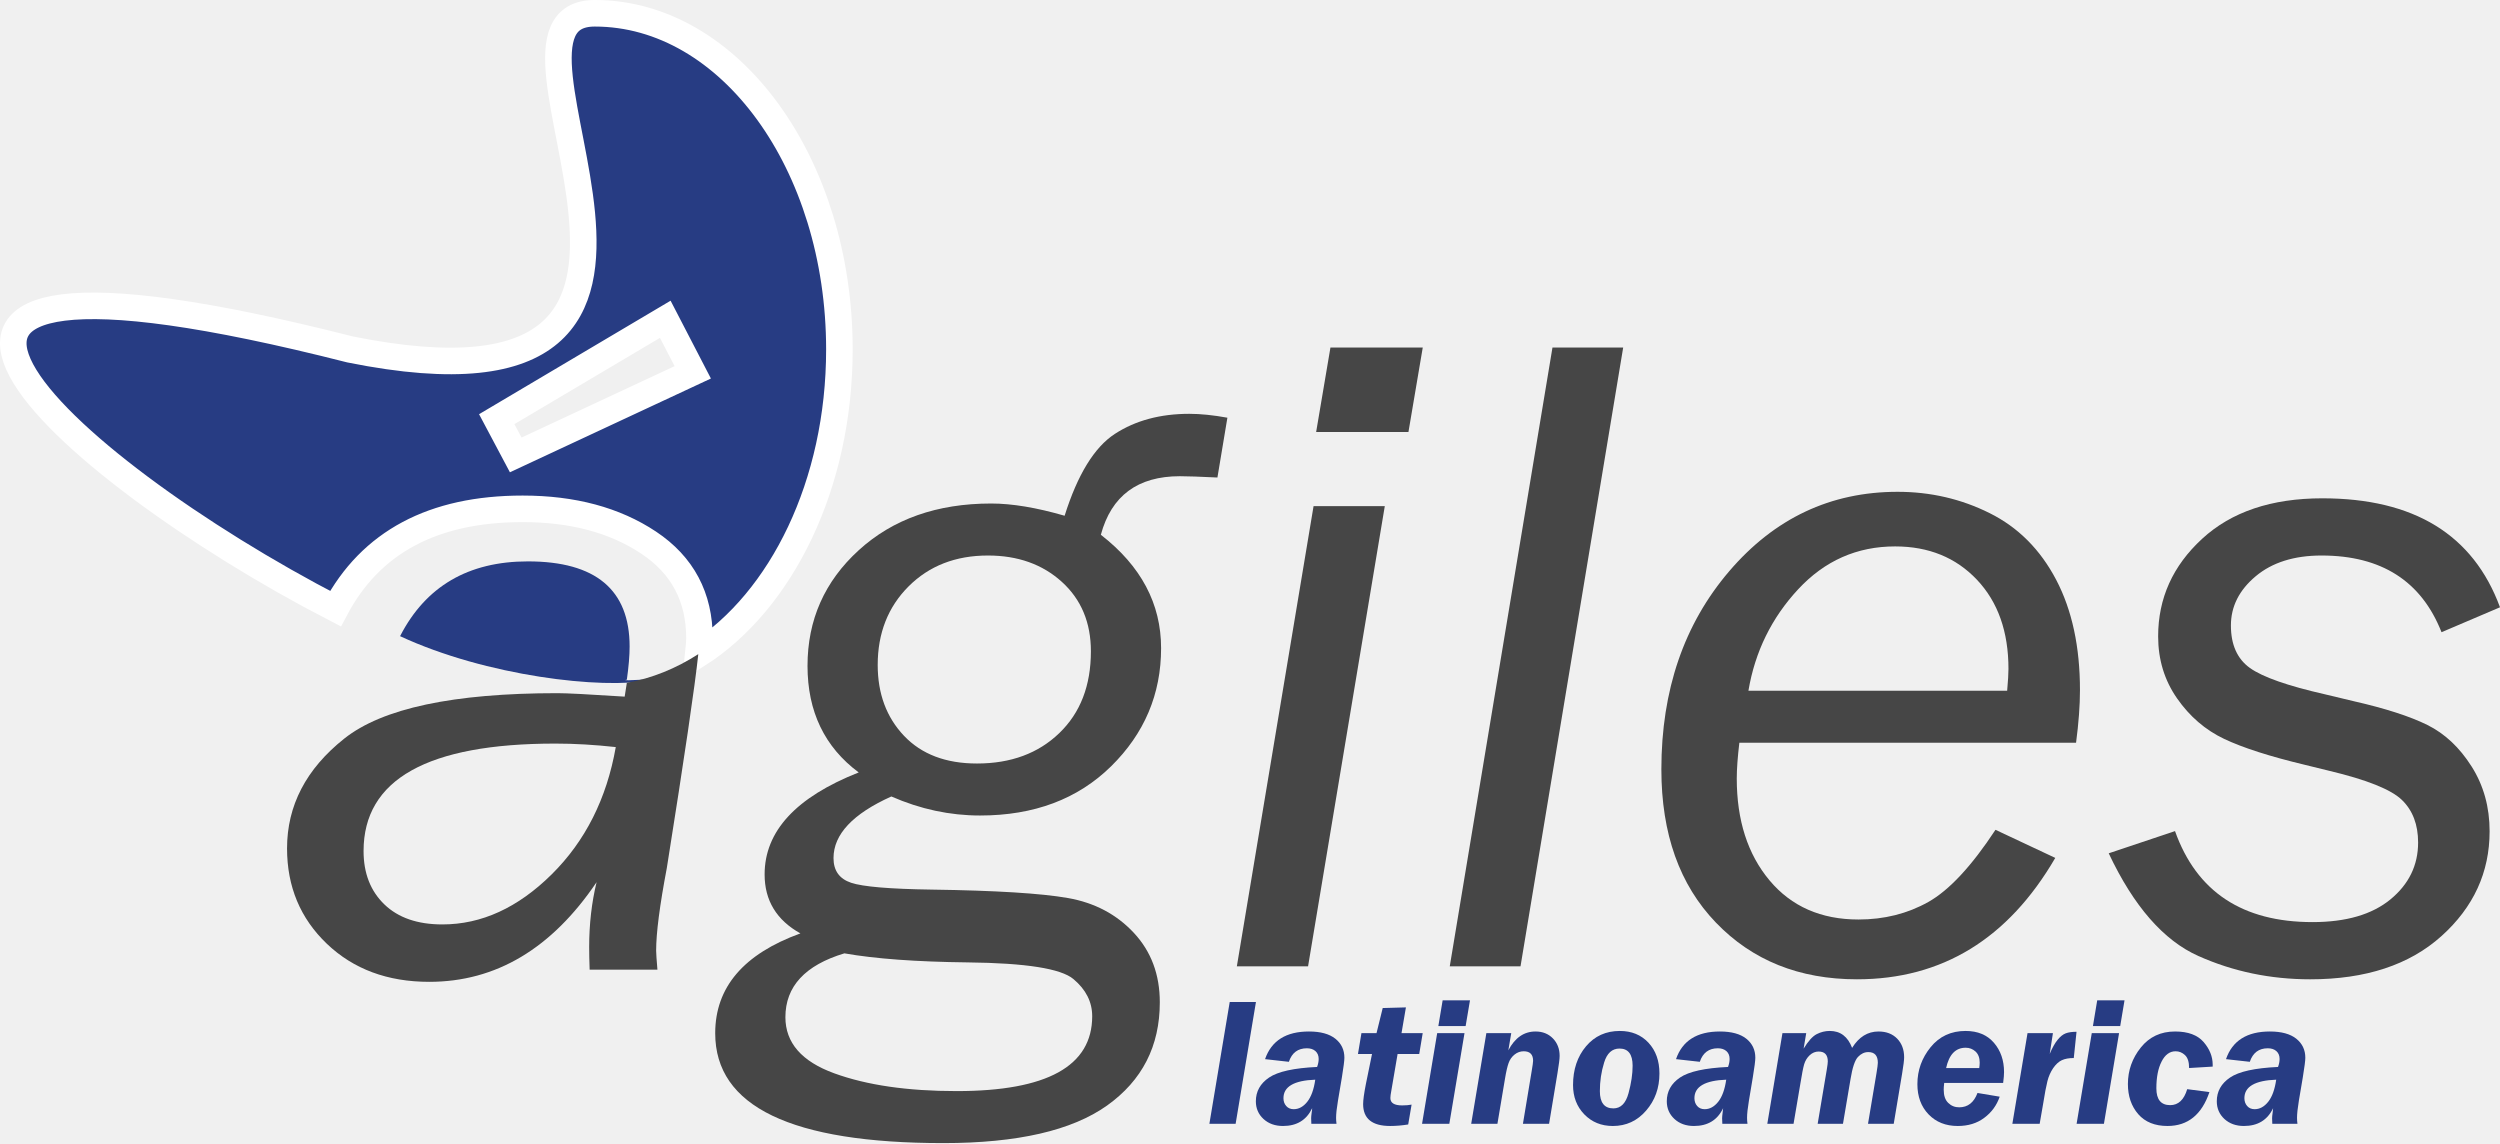
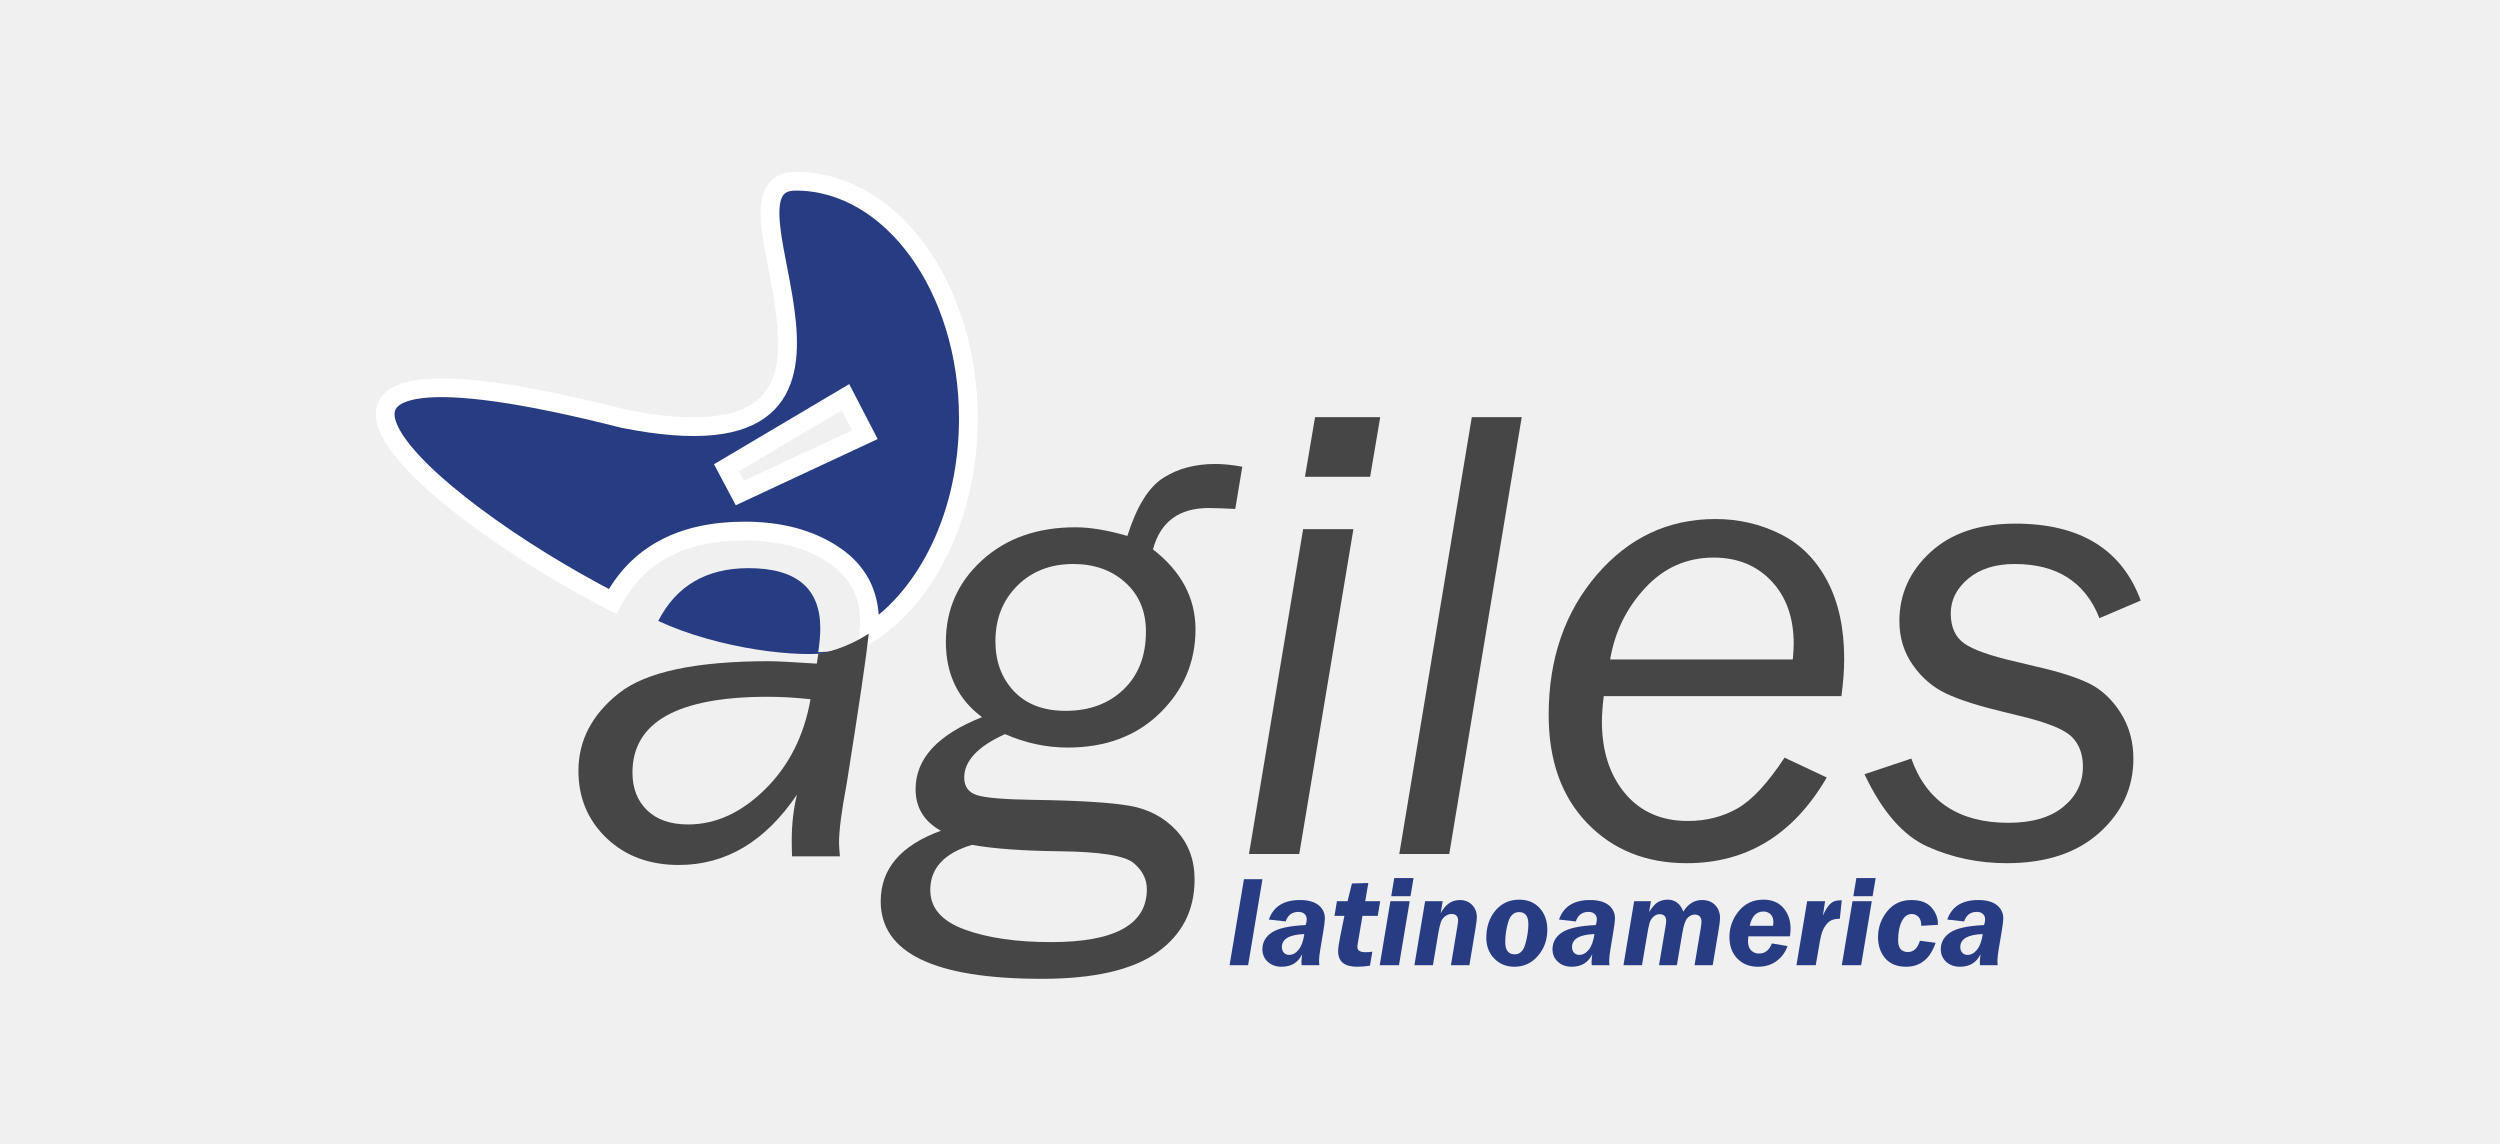
- <svg xmlns="http://www.w3.org/2000/svg" xmlns:xlink="http://www.w3.org/1999/xlink" version="1.1" id="Layer_1" x="0px" y="0px" width="497.619" height="227.531" viewBox="0 0 497.619 227.531" enable-background="new 0 0 935.433 1388.977" xml:space="preserve">
+ <svg xmlns="http://www.w3.org/2000/svg" xmlns:xlink="http://www.w3.org/1999/xlink" version="1.1" id="Layer_1" x="0px" y="0px" width="438.714" height="200.597" viewBox="0 0 438.714 200.597" enable-background="new 0 0 935.433 1388.977" xml:space="preserve">
  <defs id="defs1329">
    <linearGradient id="linearGradient5592">
      <stop style="stop-color:#b7ff92;stop-opacity:1;" offset="0" id="stop5594" />
      <stop style="stop-color:#0a6800;stop-opacity:1;" offset="1" id="stop5596" />
    </linearGradient>
    <linearGradient id="linearGradient5559">
      <stop style="stop-color:#1d6a9e;stop-opacity:1;" offset="0" id="stop5561" />
      <stop id="stop5567" offset="0.778" style="stop-color:#122a77;stop-opacity:1;" />
      <stop style="stop-color:#091a54;stop-opacity:1;" offset="1" id="stop5563" />
    </linearGradient>
    <linearGradient id="linearGradient3816-6-76-5-08-3-6-1-9">
      <stop style="stop-color:#c6ff00;stop-opacity:1;" offset="0" id="stop3818-0-7-43-7-3-0-7-0" />
      <stop id="stop3826-3-83-12-7-4-6-4-06" offset="0.426" style="stop-color:#65a606;stop-opacity:1;" />
      <stop style="stop-color:#52910b;stop-opacity:1;" offset="0.538" id="stop3916-3-8-1-6-0-1" />
      <stop style="stop-color:#1a2014;stop-opacity:1;" offset="1" id="stop3820-6-64-3-38-1-18-94-3" />
    </linearGradient>
    <linearGradient id="linearGradient4325-1-5-7-8-9-8-3">
      <stop style="stop-color:#7b6f6f;stop-opacity:0.92;" offset="0" id="stop4327-3-4-1-7-6-8-4" />
      <stop id="stop4333-8-2-0-4-3-2-46" offset="0.472" style="stop-color:#cdbcb9;stop-opacity:0.961;" />
      <stop style="stop-color:#7b6f6f;stop-opacity:0.922;" offset="1" id="stop4329-93-0-7-2-7-4-0" />
    </linearGradient>
    <linearGradient id="linearGradient4325-1-49-7-8-5-6">
      <stop style="stop-color:#7b6f6f;stop-opacity:0.92;" offset="0" id="stop4327-3-6-9-2-51-1" />
      <stop id="stop4333-8-5-3-91-7-8" offset="0.472" style="stop-color:#dcd4d3;stop-opacity:0.961;" />
      <stop style="stop-color:#bfb6b6;stop-opacity:0.956;" offset="0.736" id="stop4640-1-1-3-11-4" />
      <stop style="stop-color:#7b6f6f;stop-opacity:0.922;" offset="1" id="stop4329-93-09-9-5-5-9" />
    </linearGradient>
    <linearGradient id="linearGradient4325-683-6-8-2-3">
      <stop style="stop-color:#7b6f6f;stop-opacity:0.92;" offset="0" id="stop4327-4-5-4-76-7" />
      <stop id="stop4333-84-0-0-1-8" offset="0.472" style="stop-color:#ccc6c5;stop-opacity:0.961;" />
      <stop style="stop-color:#c5bdbd;stop-opacity:0.941;" offset="0.736" id="stop4642-99-2-7-4-8" />
      <stop style="stop-color:#7b6f6f;stop-opacity:0.922;" offset="1" id="stop4329-2-8-6-2-29" />
    </linearGradient>
    <linearGradient id="linearGradient4100-7-5-0-6-3-3">
      <stop style="stop-color:#7b6f6f;stop-opacity:0.922;" offset="0" id="stop4102-9-3-2-1-2-5" />
      <stop id="stop4648-3-4-5-21-9" offset="0.25" style="stop-color:#e3dddd;stop-opacity:0.98;" />
      <stop id="stop4644-37-8-4-68-8" offset="0.5" style="stop-color:#c9c9c9;stop-opacity:0.961;" />
      <stop style="stop-color:#7b6f6f;stop-opacity:0.922;" offset="1" id="stop4104-3-43-6-2-5-4" />
    </linearGradient>
    <linearGradient id="linearGradient3816-6-76-0-0-97-7-76">
      <stop style="stop-color:#c6ff00;stop-opacity:1;" offset="0" id="stop3818-0-7-88-9-3-6-3" />
      <stop id="stop3826-3-83-06-0-7-1-6" offset="0.502" style="stop-color:#65a606;stop-opacity:1;" />
      <stop style="stop-color:#52910b;stop-opacity:1;" offset="0.682" id="stop3916-8-0-2-8-1" />
      <stop style="stop-color:#275602;stop-opacity:1;" offset="1" id="stop3820-6-64-19-6-6-92-5" />
    </linearGradient>
    <linearGradient id="linearGradient4100-97-3-1-7-2">
      <stop style="stop-color:#d8d0d0;stop-opacity:1;" offset="0" id="stop4102-22-8-6-9-0" />
      <stop id="stop4646-8-9-5-54-9" offset="0.5" style="stop-color:#fbebeb;stop-opacity:1;" />
      <stop style="stop-color:#7b6f6f;stop-opacity:0.922;" offset="1" id="stop4104-289-3-7-3-7" />
    </linearGradient>
    <linearGradient id="linearGradient3816-6-76-1-78-4-4-12-2">
      <stop style="stop-color:#c6ff00;stop-opacity:1;" offset="0" id="stop3818-0-7-68-1-6-1-3-6" />
      <stop id="stop3826-3-83-57-58-0-2-3-0" offset="0.502" style="stop-color:#65a606;stop-opacity:1;" />
      <stop style="stop-color:#487f0a;stop-opacity:1;" offset="0.682" id="stop3916-6-6-6-0-4-1" />
      <stop style="stop-color:#132504;stop-opacity:1;" offset="1" id="stop3820-6-64-1-12-6-01-1-6" />
    </linearGradient>
    <linearGradient id="linearGradient4100-7-8-2-8-6-1-7">
      <stop style="stop-color:#584c4c;stop-opacity:1;" offset="0" id="stop4102-9-6-5-4-0-3-5" />
      <stop id="stop4650-86-9-7-8-4" offset="0.361" style="stop-color:#f3efee;stop-opacity:1;" />
      <stop style="stop-color:#8e8686;stop-opacity:1;" offset="1" id="stop4104-3-5-2-6-1-7-1" />
    </linearGradient>
    <radialGradient xlink:href="#linearGradient3816-6-76-27-5-7-7-42-0" id="radialGradient3317-2" gradientUnits="userSpaceOnUse" gradientTransform="matrix(-0.6910762,-0.8093783,0.9986084,-0.6600118,2183.203,1428.567)" cx="1432.727" cy="-56.884" fx="1432.727" fy="-56.884" r="310.5" />
    <linearGradient id="linearGradient3816-6-76-27-5-7-7-42-0">
      <stop style="stop-color:#c6ff00;stop-opacity:1;" offset="0" id="stop3818-0-7-6-3-8-7-7-0" />
      <stop id="stop3826-3-83-1-9-8-7-79-1" offset="0.502" style="stop-color:#65a606;stop-opacity:1;" />
      <stop style="stop-color:#52910b;stop-opacity:1;" offset="0.682" id="stop3916-4-2-2-3-3-4" />
      <stop style="stop-color:#1d3c04;stop-opacity:1;" offset="1" id="stop3820-6-64-2-4-9-3-1-6" />
    </linearGradient>
    <clipPath clipPathUnits="userSpaceOnUse" id="clipPath36">
      <path d="m 30.035,71.037 612,0 0,792 -612,0 0,-792 z" id="path38" />
    </clipPath>
    <clipPath clipPathUnits="userSpaceOnUse" id="clipPath44">
      <path d="m 0,809.602 842.472,0 L 842.472,0 0,0 0,809.602 z" id="path46" />
    </clipPath>
    <clipPath clipPathUnits="userSpaceOnUse" id="clipPath36-7">
      <path d="m 30.035,71.037 612,0 0,792 -612,0 0,-792 z" id="path38-9" />
    </clipPath>
    <clipPath clipPathUnits="userSpaceOnUse" id="clipPath44-3">
      <path d="m 0,809.602 842.472,0 L 842.472,0 0,0 0,809.602 z" id="path46-1" />
    </clipPath>
    <clipPath clipPathUnits="userSpaceOnUse" id="clipPath320">
      <path d="m 0,1190.55 841.89,0 L 841.89,0 0,0 0,1190.55 z" id="path322" />
    </clipPath>
    <linearGradient x1="0" y1="0" x2="1" y2="0" gradientUnits="userSpaceOnUse" gradientTransform="matrix(-664.3244,172.0076,-172.0076,-664.3244,265.1758,1079.039)" spreadMethod="pad" id="linearGradient304">
      <stop style="stop-opacity:1;stop-color:#384b70" offset="0" id="stop306" />
      <stop style="stop-opacity:1;stop-color:#3d68b0" offset="0.539" id="stop308" />
      <stop style="stop-opacity:1;stop-color:#3d68b0" offset="0.539" id="stop310" />
      <stop style="stop-opacity:1;stop-color:#3d68b0" offset="1" id="stop312" />
    </linearGradient>
    <linearGradient x1="0" y1="0" x2="1" y2="0" gradientUnits="userSpaceOnUse" gradientTransform="matrix(-529.3936,116.6679,-116.6679,-529.3936,1008.693,957.3813)" spreadMethod="pad" id="linearGradient282">
      <stop style="stop-opacity:1;stop-color:#3d68b0" offset="0" id="stop284" />
      <stop style="stop-opacity:1;stop-color:#384b70" offset="0.7" id="stop286" />
      <stop style="stop-opacity:1;stop-color:#384b70" offset="1" id="stop288" />
    </linearGradient>
    <clipPath clipPathUnits="userSpaceOnUse" id="clipPath202">
      <path d="m 0,1190.55 841.89,0 L 841.89,0 0,0 0,1190.55 z" id="path204" />
    </clipPath>
    <clipPath clipPathUnits="userSpaceOnUse" id="clipPath16">
      <path d="m 0,1190.55 841.89,0 L 841.89,0 0,0 0,1190.55 z" id="path18" />
    </clipPath>
    <clipPath clipPathUnits="userSpaceOnUse" id="clipPath16-4">
      <path d="m 0,1190.55 841.89,0 L 841.89,0 0,0 0,1190.55 z" id="path18-0" />
    </clipPath>
    <clipPath clipPathUnits="userSpaceOnUse" id="clipPath16-0">
      <path d="m 0,1190.55 841.89,0 L 841.89,0 0,0 0,1190.55 z" id="path18-9" />
    </clipPath>
    <clipPath clipPathUnits="userSpaceOnUse" id="clipPath320-9">
      <path d="m 0,1190.55 841.89,0 L 841.89,0 0,0 0,1190.55 z" id="path322-8" />
    </clipPath>
    <linearGradient x1="0" y1="0" x2="1" y2="0" gradientUnits="userSpaceOnUse" gradientTransform="matrix(-529.3936,116.6679,-116.6679,-529.3936,1008.693,957.3813)" spreadMethod="pad" id="linearGradient282-1">
      <stop style="stop-opacity:1;stop-color:#3d68b0" offset="0" id="stop284-8" />
      <stop style="stop-opacity:1;stop-color:#384b70" offset="0.7" id="stop286-2" />
      <stop style="stop-opacity:1;stop-color:#384b70" offset="1" id="stop288-6" />
    </linearGradient>
    <clipPath clipPathUnits="userSpaceOnUse" id="clipPath202-6">
      <path d="m 0,1190.55 841.89,0 L 841.89,0 0,0 0,1190.55 z" id="path204-0" />
    </clipPath>
    <clipPath clipPathUnits="userSpaceOnUse" id="clipPath16-3">
      <path d="m 0,1190.55 841.89,0 L 841.89,0 0,0 0,1190.55 z" id="path18-8" />
    </clipPath>
    <clipPath clipPathUnits="userSpaceOnUse" id="clipPath16-0-3">
      <path d="m 0,1190.55 841.89,0 L 841.89,0 0,0 0,1190.55 z" id="path18-9-9" />
    </clipPath>
    <clipPath clipPathUnits="userSpaceOnUse" id="clipPath16-0-3-6">
      <path d="m 0,1190.55 841.89,0 L 841.89,0 0,0 0,1190.55 z" id="path18-9-9-6" />
    </clipPath>
    <radialGradient xlink:href="#linearGradient5559-9" id="radialGradient5575-0" cx="99.219" cy="260.071" fx="99.219" fy="260.071" r="133.594" gradientUnits="userSpaceOnUse" />
    <linearGradient id="linearGradient5559-9">
      <stop style="stop-color:#1d6a9e;stop-opacity:1;" offset="0" id="stop5561-8" />
      <stop id="stop5567-9" offset="0.778" style="stop-color:#122a77;stop-opacity:1;" />
      <stop style="stop-color:#091a54;stop-opacity:1;" offset="1" id="stop5563-1" />
    </linearGradient>
    <clipPath clipPathUnits="userSpaceOnUse" id="clipPath16-4-3">
      <path d="m 0,1190.55 841.89,0 L 841.89,0 0,0 0,1190.55 z" id="path18-0-3" />
    </clipPath>
    <clipPath clipPathUnits="userSpaceOnUse" id="clipPath16-0-7">
      <path d="m 0,1190.55 841.89,0 L 841.89,0 0,0 0,1190.55 z" id="path18-9-0" />
    </clipPath>
    <clipPath clipPathUnits="userSpaceOnUse" id="clipPath16-9">
      <path d="m 0,1190.55 841.89,0 L 841.89,0 0,0 0,1190.55 z" id="path18-1" />
    </clipPath>
    <clipPath clipPathUnits="userSpaceOnUse" id="clipPath16-0-3-6-2">
      <path d="m 0,1190.55 841.89,0 L 841.89,0 0,0 0,1190.55 z" id="path18-9-9-6-9" />
    </clipPath>
    <radialGradient xlink:href="#linearGradient5559-8" id="radialGradient5872-7" gradientUnits="userSpaceOnUse" gradientTransform="matrix(0.7078095,0,0,0.2602799,283.0767,413.8387)" cx="1394.326" cy="496.255" fx="1394.326" fy="496.255" r="425.5" />
    <linearGradient id="linearGradient5559-8">
      <stop style="stop-color:#1d6a9e;stop-opacity:1;" offset="0" id="stop5561-85" />
      <stop id="stop5567-97" offset="0.778" style="stop-color:#122a77;stop-opacity:1;" />
      <stop style="stop-color:#091a54;stop-opacity:1;" offset="1" id="stop5563-13" />
    </linearGradient>
    <clipPath clipPathUnits="userSpaceOnUse" id="clipPath16-9-7">
      <path d="m 0,1190.55 841.89,0 L 841.89,0 0,0 0,1190.55 z" id="path18-1-1" />
    </clipPath>
    <radialGradient r="133.594" fy="260.071" fx="99.219" cy="260.071" cx="99.219" gradientUnits="userSpaceOnUse" id="radialGradient5890-1" xlink:href="#linearGradient5559-9-0" />
    <linearGradient id="linearGradient5559-9-0">
      <stop style="stop-color:#1d6a9e;stop-opacity:1;" offset="0" id="stop5561-8-0" />
      <stop id="stop5567-9-1" offset="0.778" style="stop-color:#122a77;stop-opacity:1;" />
      <stop style="stop-color:#091a54;stop-opacity:1;" offset="1" id="stop5563-1-3" />
    </linearGradient>
    <clipPath id="clipPath2462">
      <path d="M 0,0 0,0 0,0 0,0 z" id="path2464" />
    </clipPath>
    <clipPath id="clipPath2556">
      <path d="M 0,0 0,0 0,0 0,0 z" id="path2558" />
    </clipPath>
    <clipPath id="clipPath11392">
      <path d="M 0,0 0,0 0,0 0,0 z" id="path11394" />
    </clipPath>
    <clipPath id="clipPath8976">
      <path d="M 0,0 0,0 0,0 0,0 z" id="path8978" />
    </clipPath>
    <linearGradient id="linearGradient4609">
      <stop id="stop4611" style="stop-color: rgb(0, 0, 0); stop-opacity: 0;" offset="0" />
      <stop id="stop4623" style="stop-color: rgb(0, 0, 0); stop-opacity: 0.024;" offset="0.493" />
      <stop id="stop4621" style="stop-color: rgb(0, 0, 0); stop-opacity: 0.035;" offset="0.571" />
      <stop id="stop4619" style="stop-color: rgb(0, 0, 0); stop-opacity: 0.067;" offset="0.636" />
      <stop id="stop4617" style="stop-color: rgb(0, 0, 0); stop-opacity: 0.149;" offset="0.696" />
      <stop id="stop4625" style="stop-color: rgb(0, 0, 0); stop-opacity: 0.213;" offset="0.73" />
      <stop id="stop4613" style="stop-color: rgb(0, 0, 0); stop-opacity: 0.546;" offset="1" />
    </linearGradient>
    <clipPath clipPathUnits="userSpaceOnUse" id="clipPath16-4-0">
      <path d="m 0,1190.55 841.89,0 L 841.89,0 0,0 0,1190.55 z" id="path18-0-7" />
    </clipPath>
    <radialGradient xlink:href="#linearGradient5592" id="radialGradient5598" cx="25.899" cy="-5.917" fx="25.899" fy="-5.917" r="97.26" gradientTransform="matrix(1,0,0,0.8922617,0,-0.637534)" gradientUnits="userSpaceOnUse" />
    <clipPath clipPathUnits="userSpaceOnUse" id="clipPath16-4-4">
      <path d="m 0,1190.55 841.89,0 L 841.89,0 0,0 0,1190.55 z" id="path18-0-1" />
    </clipPath>
    <radialGradient xlink:href="#linearGradient5592" id="radialGradient6066" gradientUnits="userSpaceOnUse" gradientTransform="matrix(0.8256734,-0.2532404,0.2503306,0.8728893,2.985254,3.853945)" cx="18.752" cy="1.478" fx="18.752" fy="1.478" r="97.26" />
    <radialGradient xlink:href="#linearGradient5592" id="radialGradient6068" gradientUnits="userSpaceOnUse" gradientTransform="matrix(1,0,0,0.8922617,0,-0.637534)" cx="25.899" cy="-5.917" fx="25.899" fy="-5.917" r="97.26" />
    <clipPath clipPathUnits="userSpaceOnUse" id="clipPath16-4-4-3">
      <path d="m 0,1190.55 841.89,0 L 841.89,0 0,0 0,1190.55 z" id="path18-0-1-1" />
    </clipPath>
    <radialGradient xlink:href="#linearGradient5592-5" id="radialGradient6068-1" gradientUnits="userSpaceOnUse" gradientTransform="matrix(1,0,0,0.8922617,0,-0.637534)" cx="25.899" cy="-5.917" fx="25.899" fy="-5.917" r="97.26" />
    <linearGradient id="linearGradient5592-5">
      <stop style="stop-color:#b7ff92;stop-opacity:1;" offset="0" id="stop5594-0" />
      <stop style="stop-color:#0a6800;stop-opacity:1;" offset="1" id="stop5596-4" />
    </linearGradient>
    <radialGradient xlink:href="#linearGradient5592-5" id="radialGradient6066-3" gradientUnits="userSpaceOnUse" gradientTransform="matrix(0.8256734,-0.2532404,0.2503306,0.8728893,2.985254,3.853945)" cx="18.752" cy="1.478" fx="18.752" fy="1.478" r="97.26" />
    <linearGradient id="linearGradient6335">
      <stop style="stop-color:#b7ff92;stop-opacity:1;" offset="0" id="stop6337" />
      <stop style="stop-color:#0a6800;stop-opacity:1;" offset="1" id="stop6339" />
    </linearGradient>
    <clipPath id="clipPath2462-5">
      <path d="M 0,0 0,0 0,0 0,0 z" id="path2464-8" />
    </clipPath>
    <clipPath id="clipPath2556-3">
      <path d="M 0,0 0,0 0,0 0,0 z" id="path2558-0" />
    </clipPath>
    <clipPath id="clipPath11392-1">
      <path d="M 0,0 0,0 0,0 0,0 z" id="path11394-7" />
    </clipPath>
    <clipPath id="clipPath6347">
      <path d="M 0,0 0,0 0,0 0,0 z" id="path6349" />
    </clipPath>
    <clipPath id="clipPath6351">
      <path d="M 0,0 0,0 0,0 0,0 z" id="path6353" />
    </clipPath>
    <clipPath id="clipPath8976-5">
      <path d="M 0,0 0,0 0,0 0,0 z" id="path8978-1" />
    </clipPath>
    <clipPath clipPathUnits="userSpaceOnUse" id="clipPath16-4-4-31">
      <path d="m 0,1190.55 841.89,0 L 841.89,0 0,0 0,1190.55 z" id="path18-0-1-4" />
    </clipPath>
    <radialGradient xlink:href="#linearGradient5592-9" id="radialGradient6068-4" gradientUnits="userSpaceOnUse" gradientTransform="matrix(1,0,0,0.8922617,0,-0.637534)" cx="25.899" cy="-5.917" fx="25.899" fy="-5.917" r="97.26" />
    <linearGradient id="linearGradient5592-9">
      <stop style="stop-color:#b7ff92;stop-opacity:1;" offset="0" id="stop5594-3" />
      <stop style="stop-color:#0a6800;stop-opacity:1;" offset="1" id="stop5596-46" />
    </linearGradient>
    <radialGradient xlink:href="#linearGradient5592-9" id="radialGradient6066-4" gradientUnits="userSpaceOnUse" gradientTransform="matrix(0.8256734,-0.2532404,0.2503306,0.8728893,2.985254,3.853945)" cx="18.752" cy="1.478" fx="18.752" fy="1.478" r="97.26" />
    <linearGradient id="linearGradient7216">
      <stop style="stop-color:#b7ff92;stop-opacity:1;" offset="0" id="stop7218" />
      <stop style="stop-color:#0a6800;stop-opacity:1;" offset="1" id="stop7220" />
    </linearGradient>
    <clipPath id="clipPath2462-50">
      <path d="M 0,0 0,0 0,0 0,0 z" id="path2464-1" />
    </clipPath>
    <clipPath id="clipPath2556-36">
      <path d="M 0,0 0,0 0,0 0,0 z" id="path2558-9" />
    </clipPath>
    <clipPath id="clipPath11392-2">
      <path d="M 0,0 0,0 0,0 0,0 z" id="path11394-5" />
    </clipPath>
    <clipPath id="clipPath7228">
      <path d="M 0,0 0,0 0,0 0,0 z" id="path7230" />
    </clipPath>
    <clipPath id="clipPath7232">
      <path d="M 0,0 0,0 0,0 0,0 z" id="path7234" />
    </clipPath>
    <clipPath id="clipPath8976-7">
      <path d="M 0,0 0,0 0,0 0,0 z" id="path8978-5" />
    </clipPath>
    <clipPath clipPathUnits="userSpaceOnUse" id="clipPath16-4-4-4">
      <path d="m 0,1190.55 841.89,0 L 841.89,0 0,0 0,1190.55 z" id="path18-0-1-12" />
    </clipPath>
    <radialGradient xlink:href="#linearGradient5592-8" id="radialGradient6068-9" gradientUnits="userSpaceOnUse" gradientTransform="matrix(1,0,0,0.8922617,0,-0.637534)" cx="25.899" cy="-5.917" fx="25.899" fy="-5.917" r="97.26" />
    <linearGradient id="linearGradient5592-8">
      <stop style="stop-color:#b7ff92;stop-opacity:1;" offset="0" id="stop5594-1" />
      <stop style="stop-color:#0a6800;stop-opacity:1;" offset="1" id="stop5596-7" />
    </linearGradient>
    <radialGradient xlink:href="#linearGradient5592-8" id="radialGradient6066-33" gradientUnits="userSpaceOnUse" gradientTransform="matrix(0.8256734,-0.2532404,0.2503306,0.8728893,2.985254,3.853945)" cx="18.752" cy="1.478" fx="18.752" fy="1.478" r="97.26" />
    <linearGradient id="linearGradient8001">
      <stop style="stop-color:#b7ff92;stop-opacity:1;" offset="0" id="stop8003" />
      <stop style="stop-color:#0a6800;stop-opacity:1;" offset="1" id="stop8005" />
    </linearGradient>
    <clipPath id="clipPath2462-0">
      <path d="M 0,0 0,0 0,0 0,0 z" id="path2464-2" />
    </clipPath>
    <clipPath id="clipPath2556-8">
      <path d="M 0,0 0,0 0,0 0,0 z" id="path2558-94" />
    </clipPath>
    <clipPath id="clipPath11392-7">
      <path d="M 0,0 0,0 0,0 0,0 z" id="path11394-58" />
    </clipPath>
    <clipPath id="clipPath8013">
      <path d="M 0,0 0,0 0,0 0,0 z" id="path8015" />
    </clipPath>
    <clipPath id="clipPath8017">
      <path d="M 0,0 0,0 0,0 0,0 z" id="path8019" />
    </clipPath>
    <clipPath id="clipPath8976-2">
      <path d="M 0,0 0,0 0,0 0,0 z" id="path8978-8" />
    </clipPath>
    <clipPath clipPathUnits="userSpaceOnUse" id="clipPath16-4-4-3-7">
      <path d="m 0,1190.55 841.89,0 L 841.89,0 0,0 0,1190.55 z" id="path18-0-1-1-5" />
    </clipPath>
    <radialGradient xlink:href="#linearGradient5592-5-8" id="radialGradient6068-1-9" gradientUnits="userSpaceOnUse" gradientTransform="matrix(1,0,0,0.8922617,0,-0.637534)" cx="25.899" cy="-5.917" fx="25.899" fy="-5.917" r="97.26" />
    <linearGradient id="linearGradient5592-5-8">
      <stop style="stop-color:#b7ff92;stop-opacity:1;" offset="0" id="stop5594-0-1" />
      <stop style="stop-color:#0a6800;stop-opacity:1;" offset="1" id="stop5596-4-0" />
    </linearGradient>
    <radialGradient xlink:href="#linearGradient5592-5-8" id="radialGradient6066-3-7" gradientUnits="userSpaceOnUse" gradientTransform="matrix(0.8256734,-0.2532404,0.2503306,0.8728893,2.985254,3.853945)" cx="18.752" cy="1.478" fx="18.752" fy="1.478" r="97.26" />
    <linearGradient id="linearGradient8766">
      <stop style="stop-color:#b7ff92;stop-opacity:1;" offset="0" id="stop8768" />
      <stop style="stop-color:#0a6800;stop-opacity:1;" offset="1" id="stop8770" />
    </linearGradient>
    <clipPath id="clipPath2462-5-9">
      <path d="M 0,0 0,0 0,0 0,0 z" id="path2464-8-0" />
    </clipPath>
    <clipPath id="clipPath2556-3-8">
      <path d="M 0,0 0,0 0,0 0,0 z" id="path2558-0-6" />
    </clipPath>
    <clipPath id="clipPath11392-1-7">
      <path d="M 0,0 0,0 0,0 0,0 z" id="path11394-7-2" />
    </clipPath>
    <clipPath id="clipPath8778">
      <path d="M 0,0 0,0 0,0 0,0 z" id="path8780" />
    </clipPath>
    <clipPath id="clipPath8782">
      <path d="M 0,0 0,0 0,0 0,0 z" id="path8784" />
    </clipPath>
    <clipPath id="clipPath8976-5-3">
      <path d="M 0,0 0,0 0,0 0,0 z" id="path8978-1-3" />
    </clipPath>
    <clipPath clipPathUnits="userSpaceOnUse" id="clipPath16-4-4-3-3">
      <path d="m 0,1190.55 841.89,0 L 841.89,0 0,0 0,1190.55 z" id="path18-0-1-1-57" />
    </clipPath>
  </defs>
-   <flowRoot xml:space="preserve" id="flowRoot4969" style="font-size:40px;font-style:normal;font-weight:normal;line-height:125%;letter-spacing:0px;word-spacing:0px;fill:#000000;fill-opacity:1;stroke:none;font-family:Sans" transform="translate(2450.491,-696.3044)">
+   <flowRoot xml:space="preserve" id="flowRoot4969" style="font-size:40px;font-style:normal;font-weight:normal;line-height:125%;letter-spacing:0px;word-spacing:0px;fill:#000000;fill-opacity:1;stroke:none;font-family:Sans" transform="translate(2391.585,-723.2382)">
    <flowRegion id="flowRegion4971">
      <rect id="rect4973" width="370" height="296" x="846" y="-87.023" />
    </flowRegion>
    <flowPara id="flowPara4975" />
  </flowRoot>
  <path style="fill:#000000" d="" id="path5547" />
-   <text xml:space="preserve" style="font-size:40px;font-style:normal;font-weight:normal;line-height:125%;letter-spacing:0px;word-spacing:0px;fill:#000000;fill-opacity:1;stroke:none;font-family:Sans" x="2485.846" y="571.139" id="text5595">
-     <tspan id="tspan5597" x="2485.846" y="571.139" />
+   <text xml:space="preserve" style="font-size:40px;font-style:normal;font-weight:normal;line-height:125%;letter-spacing:0px;word-spacing:0px;fill:#000000;fill-opacity:1;stroke:none;font-family:Sans" x="2426.941" y="544.205" id="text5595">
+     <tspan id="tspan5597" x="2426.941" y="544.205" />
  </text>
-   <g id="g20-9-2" transform="matrix(1.975793,0,0,-1.975793,105.0868,111.7429)" style="fill:#273c83;fill-opacity:1">
+   <g id="g20-9-2" transform="matrix(1.229743,0,0,-1.229743,131.3526,99.70244)" style="fill:#273c83;fill-opacity:1">
    <path d="m 0,0 c -6.011,0 -10.304,-2.514 -12.882,-7.533 0.528,-0.246 1.073,-0.483 1.634,-0.715 9.056,-3.717 20.498,-4.735 24.316,-3.524 1.094,0 -4.162,-0.338 -3.105,-0.146 0.186,1.312 0.279,2.426 0.279,3.338 C 10.242,-2.861 6.827,0 0,0" style="fill:#273c83;fill-opacity:1;fill-rule:nonzero;stroke:none" id="path22-16-28" />
  </g>
-   <g id="g24-8-14" transform="matrix(1.975793,0,0,-1.975793,102.6536,90.55152)">
+   <g id="g24-8-14" transform="matrix(1.229743,0,0,-1.229743,129.8381,86.51283)">
    <path d="M 0,0 -1.914,3.603 15.066,13.665 17.835,8.32 0,0 z m 32.608,10.625 c 0,18.703 -11.035,33.868 -24.643,33.868 -13.611,0 18.335,-42.514 -24.644,-33.868 -58.729,14.933 -29.105,-11.839 -1.48,-26.113 3.554,6.702 9.84,10.057 18.857,10.057 5.055,0 9.288,-1.137 12.698,-3.408 3.412,-2.273 5.115,-5.485 5.115,-9.635 0,-0.313 -0.038,-0.845 -0.118,-1.597 8.398,5.4 14.215,17.111 14.215,30.696" style="fill:#394a88;fill-opacity:1;fill-rule:nonzero;stroke:none" id="path26-5-2" />
  </g>
-   <g id="g28-51-6" transform="matrix(1.975793,0,0,-1.975793,102.6536,90.55152)" style="fill:#273c83;fill-opacity:1">
+   <g id="g28-51-6" transform="matrix(1.229743,0,0,-1.229743,129.8381,86.51283)" style="fill:#273c83;fill-opacity:1">
    <path d="M 0,0 -1.914,3.603 15.066,13.665 17.835,8.32 0,0 z m 32.608,10.625 c 0,18.703 -11.035,33.868 -24.643,33.868 -13.611,0 18.335,-42.514 -24.644,-33.868 -58.729,14.933 -29.105,-11.839 -1.48,-26.113 3.554,6.702 9.84,10.057 18.857,10.057 5.055,0 9.288,-1.137 12.698,-3.408 3.412,-2.273 5.115,-5.485 5.115,-9.635 0,-0.313 -0.038,-0.845 -0.118,-1.597 8.398,5.4 14.215,17.111 14.215,30.696 z" style="fill:#273c83;fill-opacity:1;stroke:#ffffff;stroke-width:2.675;stroke-linecap:butt;stroke-linejoin:miter;stroke-miterlimit:4;stroke-opacity:1;stroke-dasharray:none" id="path30-55-8" />
  </g>
-   <g id="g32-5-2" transform="matrix(1.975793,0,0,-1.975793,109.7967,174.0557)">
+   <g id="g32-5-2" transform="matrix(1.229743,0,0,-1.229743,134.284,138.4862)">
    <path d="m 0,0 c -3.397,-3.359 -7.065,-5.036 -11.004,-5.036 -2.501,0 -4.451,0.672 -5.848,2.022 -1.396,1.349 -2.092,3.14 -2.092,5.371 0,7.215 6.438,10.826 19.32,10.826 1.94,0 3.969,-0.119 6.088,-0.352 C 5.549,7.634 3.395,3.356 0,0 m 7.36,17.913 c -3.573,0.233 -5.833,0.349 -6.775,0.349 -10.484,0 -17.645,-1.526 -21.481,-4.583 -3.838,-3.052 -5.757,-6.74 -5.757,-11.057 0,-3.849 1.337,-7.051 4.011,-9.607 2.678,-2.558 6.118,-3.834 10.315,-3.834 6.714,0 12.333,3.345 16.857,10.037 -0.497,-2.047 -0.746,-4.228 -0.746,-6.54 0,-0.594 0.013,-1.351 0.047,-2.268 l 6.829,0 c -0.084,1.006 -0.129,1.643 -0.129,1.912 0,1.779 0.359,4.554 1.075,8.323 1.776,11.166 2.833,18.347 3.171,21.548 C 12.541,20.753 10.123,19.765 7.579,19.307 7.519,18.865 7.444,18.399 7.36,17.913" style="fill:#464646;fill-opacity:1;fill-rule:nonzero;stroke:none" id="path34-46-0" />
  </g>
-   <g id="g36-5-8" transform="matrix(1.975793,0,0,-1.975793,194.4682,151.9748)">
+   <g id="g36-5-8" transform="matrix(1.229743,0,0,-1.229743,186.9839,124.7429)">
    <path d="m 0,0 c 3.409,0 6.175,1.021 8.295,3.066 2.121,2.042 3.18,4.788 3.18,8.234 0,2.897 -0.976,5.231 -2.926,7 -1.951,1.768 -4.433,2.654 -7.445,2.654 -3.257,0 -5.921,-1.037 -7.998,-3.112 -2.073,-2.074 -3.109,-4.713 -3.109,-7.914 0,-2.896 0.884,-5.277 2.651,-7.137 C -5.586,0.93 -3.138,0 0,0 m -13.361,-19.125 c -3.961,-1.194 -5.941,-3.34 -5.941,-6.433 0,-2.573 1.637,-4.457 4.917,-5.651 3.278,-1.196 7.389,-1.793 12.336,-1.793 9.102,0 13.655,2.514 13.655,7.54 0,1.441 -0.629,2.691 -1.892,3.747 -1.259,1.058 -4.806,1.616 -10.637,1.678 -5.194,0.061 -9.339,0.364 -12.438,0.912 m 37.583,47.937 c -1.754,0.086 -3.014,0.131 -3.784,0.131 -4.244,0 -6.898,-1.965 -7.961,-5.9 4.046,-3.138 6.07,-6.944 6.07,-11.421 0,-4.632 -1.681,-8.6 -5.037,-11.904 -3.362,-3.305 -7.761,-4.957 -13.202,-4.957 -3.04,0 -6.017,0.639 -8.936,1.918 -3.886,-1.747 -5.827,-3.819 -5.827,-6.208 0,-1.259 0.589,-2.088 1.771,-2.485 1.184,-0.398 3.896,-0.628 8.141,-0.689 6.425,-0.092 10.986,-0.374 13.684,-0.845 2.697,-0.47 4.916,-1.641 6.661,-3.512 1.743,-1.871 2.615,-4.2 2.615,-6.998 0,-4.408 -1.772,-7.874 -5.315,-10.399 -3.542,-2.521 -9.039,-3.784 -16.488,-3.784 -15.325,0 -22.987,3.689 -22.987,11.066 0,4.633 2.861,7.985 8.583,10.06 -2.404,1.338 -3.606,3.32 -3.606,5.939 0,4.355 3.159,7.78 9.48,10.277 -3.44,2.557 -5.158,6.135 -5.158,10.736 0,4.629 1.718,8.513 5.16,11.649 3.44,3.138 7.888,4.707 13.34,4.707 2.102,0 4.569,-0.411 7.402,-1.232 1.309,4.157 2.999,6.908 5.069,8.251 2.072,1.345 4.568,2.017 7.493,2.017 1.126,0 2.404,-0.131 3.836,-0.391 l -1.004,-6.026 z" style="fill:#464646;fill-opacity:1;fill-rule:nonzero;stroke:none" id="path38-1-15-97" />
  </g>
-   <g id="g40-4-97" transform="matrix(1.975793,0,0,-1.975793,280.3477,85.9912)">
+   <g id="g40-4-97" transform="matrix(1.229743,0,0,-1.229743,240.4358,83.67446)">
    <path d="m 0,0 -9.299,0 1.441,8.513 9.3,0 L 0,0 z m -10.112,-53.826 -7.175,0 7.728,46.361 7.176,0 -7.729,-46.361 z" style="fill:#464646;fill-opacity:1;fill-rule:nonzero;stroke:none" id="path42-32-35" />
  </g>
-   <g id="g44-13-1" transform="matrix(1.975793,0,0,-1.975793,323.0916,69.17088)">
+   <g id="g44-13-1" transform="matrix(1.229743,0,0,-1.229743,267.0398,73.20542)">
    <path d="m 0,0 -10.343,-62.339 -7.128,0 L -7.124,0 0,0 z" style="fill:#464646;fill-opacity:1;fill-rule:nonzero;stroke:none" id="path46-7-2-2" />
  </g>
-   <g id="g48-9-59" transform="matrix(1.975793,0,0,-1.975793,348.0206,137.4843)">
+   <g id="g48-9-59" transform="matrix(1.229743,0,0,-1.229743,282.5557,115.724)">
    <path d="m 0,0 26.065,0 c 0.087,0.975 0.132,1.707 0.132,2.194 0,3.749 -1.056,6.743 -3.174,8.983 -2.117,2.239 -4.864,3.36 -8.247,3.36 -3.837,0 -7.094,-1.441 -9.767,-4.32 C 2.333,7.336 0.664,3.932 0,0 m 30.912,-16.843 c -4.744,-8.154 -11.406,-12.231 -19.979,-12.231 -5.808,0 -10.544,1.904 -14.205,5.709 -3.667,3.807 -5.499,8.956 -5.499,15.444 0,7.979 2.281,14.633 6.839,19.963 4.56,5.329 10.211,7.996 16.961,7.996 3.309,0 6.404,-0.716 9.274,-2.149 2.875,-1.432 5.105,-3.674 6.703,-6.72 C 32.603,8.123 33.4,4.42 33.4,0.063 c 0,-1.555 -0.132,-3.321 -0.393,-5.301 l -33.921,0 c -0.173,-1.459 -0.261,-2.658 -0.261,-3.599 0,-4.222 1.102,-7.646 3.303,-10.274 2.2,-2.626 5.188,-3.939 8.96,-3.939 2.593,0 4.939,0.589 7.034,1.767 2.096,1.176 4.351,3.599 6.767,7.27 l 6.023,-2.83 z" style="fill:#464646;fill-opacity:1;fill-rule:nonzero;stroke:none" id="path50-0-2" />
  </g>
-   <g id="g52-0-7" transform="matrix(1.975793,0,0,-1.975793,497.6193,120.8782)">
+   <g id="g52-0-7" transform="matrix(1.229743,0,0,-1.229743,375.6667,105.3883)">
    <path d="m 0,0 -5.891,-2.511 c -2.031,5.15 -6.057,7.726 -12.086,7.726 -2.755,0 -4.967,-0.694 -6.632,-2.086 -1.666,-1.393 -2.5,-3.045 -2.5,-4.961 0,-1.946 0.641,-3.373 1.922,-4.287 1.281,-0.912 3.8,-1.797 7.56,-2.65 l 2.861,-0.685 c 3.215,-0.733 5.698,-1.533 7.454,-2.404 1.756,-0.872 3.237,-2.264 4.448,-4.175 1.213,-1.912 1.817,-4.091 1.817,-6.536 0,-4.129 -1.616,-7.646 -4.847,-10.553 -3.232,-2.906 -7.64,-4.357 -13.225,-4.357 -4.004,0 -7.761,0.782 -11.264,2.346 -3.507,1.564 -6.519,5.011 -9.036,10.348 l 6.679,2.237 c 2.175,-6.113 6.791,-9.168 13.854,-9.168 3.377,0 5.996,0.763 7.852,2.29 1.855,1.527 2.784,3.436 2.784,5.727 0,1.802 -0.542,3.229 -1.625,4.282 -1.081,1.055 -3.53,2.038 -7.35,2.948 l -2.41,0.592 c -3.546,0.849 -6.267,1.722 -8.157,2.618 -1.891,0.898 -3.473,2.259 -4.743,4.083 -1.272,1.823 -1.905,3.907 -1.905,6.248 0,3.828 1.472,7.102 4.427,9.824 2.953,2.721 6.992,4.082 12.11,4.082 C -8.663,10.978 -2.695,7.317 0,0" style="fill:#464646;fill-opacity:1;fill-rule:nonzero;stroke:none" id="path54-32-8" />
  </g>
-   <g id="g88-4-0" transform="matrix(3.292133,0,0,-3.292133,249.9945,199.4421)" style="fill:#273c83;fill-opacity:1">
+   <g id="g88-4-0" transform="matrix(2.04904,0,0,-2.04904,221.5438,154.2868)" style="fill:#273c83;fill-opacity:1">
    <path d="m 0,0 -1.229,-7.366 -1.587,0 L -1.586,0 0,0 z" style="fill:#273c83;fill-opacity:1;fill-rule:nonzero;stroke:none" id="path90-7-66" />
  </g>
-   <g id="g92-34-9" transform="matrix(3.292133,0,0,-3.292133,261.7967,214.9095)" style="fill:#273c83;fill-opacity:1">
+   <g id="g92-34-9" transform="matrix(2.04904,0,0,-2.04904,228.8895,163.9138)" style="fill:#273c83;fill-opacity:1">
    <path d="m 0,0 c -1.281,-0.047 -1.922,-0.419 -1.922,-1.118 0,-0.19 0.055,-0.349 0.169,-0.475 0.113,-0.128 0.262,-0.191 0.45,-0.191 0.307,0 0.58,0.148 0.818,0.446 C -0.248,-1.041 -0.083,-0.595 0,0 m -0.236,-2.668 c -0.006,0.162 -0.012,0.275 -0.012,0.34 0,0.072 0.012,0.188 0.033,0.35 0.017,0.097 0.026,0.182 0.028,0.254 -0.341,-0.717 -0.928,-1.075 -1.76,-1.075 -0.484,0 -0.878,0.142 -1.184,0.425 -0.307,0.284 -0.46,0.641 -0.46,1.067 0,0.598 0.266,1.076 0.8,1.437 0.536,0.362 1.502,0.575 2.903,0.64 0.063,0.17 0.095,0.332 0.095,0.484 0,0.199 -0.065,0.356 -0.192,0.472 -0.128,0.115 -0.301,0.173 -0.521,0.173 -0.542,0 -0.908,-0.273 -1.088,-0.818 l -1.441,0.161 c 0.385,1.115 1.269,1.672 2.654,1.672 0.7,0 1.232,-0.146 1.596,-0.436 C 1.581,2.186 1.762,1.802 1.762,1.328 1.762,1.155 1.711,0.759 1.611,0.142 L 1.374,-1.267 C 1.297,-1.719 1.26,-2.066 1.26,-2.307 c 0,-0.114 0.009,-0.236 0.026,-0.361 l -1.522,0 z" style="fill:#273c83;fill-opacity:1;fill-rule:nonzero;stroke:none" id="path94-8-7" />
  </g>
-   <g id="g96-39-5" transform="matrix(3.292133,0,0,-3.292133,282.4947,209.7896)" style="fill:#273c83;fill-opacity:1">
+   <g id="g96-39-5" transform="matrix(2.04904,0,0,-2.04904,241.7721,160.7272)" style="fill:#273c83;fill-opacity:1">
    <path d="m 0,0 -1.308,0 -0.375,-2.197 c -0.044,-0.225 -0.062,-0.382 -0.062,-0.468 0,-0.296 0.235,-0.445 0.712,-0.445 0.226,0 0.416,0.016 0.571,0.048 l -0.205,-1.201 c -0.377,-0.061 -0.742,-0.091 -1.091,-0.091 -1.089,0 -1.634,0.441 -1.634,1.324 0,0.243 0.057,0.655 0.171,1.233 L -2.854,0 l -0.85,0 0.21,1.261 0.912,0 0.374,1.516 1.403,0.039 -0.266,-1.555 1.281,0 L 0,0 z" style="fill:#273c83;fill-opacity:1;fill-rule:nonzero;stroke:none" id="path98-0-2" />
  </g>
-   <g id="g100-16-2" transform="matrix(3.292133,0,0,-3.292133,292.5964,199.1175)" style="fill:#273c83;fill-opacity:1">
+   <g id="g100-16-2" transform="matrix(2.04904,0,0,-2.04904,248.0594,154.0848)" style="fill:#273c83;fill-opacity:1">
    <path d="m 0,0 -0.263,-1.555 -1.65,0 L -1.653,0 0,0 z m -0.331,-1.981 -0.918,-5.484 -1.649,0 0.915,5.484 1.652,0 z" style="fill:#273c83;fill-opacity:1;fill-rule:nonzero;stroke:none" id="path102-4-7" />
  </g>
-   <g id="g104-17-6" transform="matrix(3.292133,0,0,-3.292133,300.8106,205.6389)" style="fill:#273c83;fill-opacity:1">
+   <g id="g104-17-6" transform="matrix(2.04904,0,0,-2.04904,253.172,158.1438)" style="fill:#273c83;fill-opacity:1">
    <path d="m 0,0 -0.176,-1.04 c 0.399,0.759 0.947,1.138 1.643,1.138 0.429,0 0.78,-0.14 1.051,-0.418 0.271,-0.279 0.407,-0.631 0.407,-1.059 0,-0.173 -0.042,-0.512 -0.126,-1.019 l -0.512,-3.086 -1.581,0 0.532,3.206 c 0.054,0.319 0.083,0.521 0.083,0.604 0,0.384 -0.189,0.576 -0.568,0.576 -0.2,0 -0.384,-0.065 -0.55,-0.196 -0.166,-0.132 -0.287,-0.301 -0.361,-0.509 -0.076,-0.207 -0.151,-0.53 -0.223,-0.969 l -0.455,-2.712 -1.586,0 L -1.505,0 0,0 z" style="fill:#273c83;fill-opacity:1;fill-rule:nonzero;stroke:none" id="path106-9-9" />
  </g>
-   <g id="g108-2-6" transform="matrix(3.292133,0,0,-3.292133,322.3605,208.7124)" style="fill:#273c83;fill-opacity:1">
+   <g id="g108-2-6" transform="matrix(2.04904,0,0,-2.04904,266.5847,160.0567)" style="fill:#273c83;fill-opacity:1">
    <path d="m 0,0 c -0.448,0 -0.757,-0.28 -0.929,-0.842 -0.175,-0.562 -0.259,-1.14 -0.259,-1.734 0,-0.694 0.272,-1.042 0.817,-1.042 0.444,0 0.75,0.305 0.915,0.916 0.166,0.61 0.248,1.163 0.248,1.66 C 0.792,-0.347 0.529,0 0,0 m 0.019,1.064 c 0.712,0 1.29,-0.237 1.731,-0.71 0.441,-0.475 0.664,-1.095 0.664,-1.862 0,-0.876 -0.268,-1.624 -0.805,-2.243 -0.534,-0.621 -1.207,-0.931 -2.013,-0.931 -0.695,0 -1.271,0.235 -1.725,0.703 -0.455,0.469 -0.681,1.059 -0.681,1.773 0,0.94 0.263,1.722 0.784,2.341 0.522,0.62 1.204,0.929 2.045,0.929" style="fill:#273c83;fill-opacity:1;fill-rule:nonzero;stroke:none" id="path110-52-1" />
  </g>
-   <g id="g112-0-6" transform="matrix(3.292133,0,0,-3.292133,343.5987,214.9095)" style="fill:#273c83;fill-opacity:1">
+   <g id="g112-0-6" transform="matrix(2.04904,0,0,-2.04904,279.8035,163.9138)" style="fill:#273c83;fill-opacity:1">
    <path d="m 0,0 c -1.282,-0.047 -1.922,-0.419 -1.922,-1.118 0,-0.19 0.055,-0.349 0.168,-0.475 0.111,-0.128 0.263,-0.191 0.45,-0.191 0.307,0 0.579,0.148 0.818,0.446 C -0.248,-1.041 -0.085,-0.595 0,0 m -0.235,-2.668 c -0.008,0.162 -0.013,0.275 -0.013,0.34 0,0.072 0.013,0.188 0.032,0.35 0.016,0.097 0.026,0.182 0.029,0.254 -0.342,-0.717 -0.928,-1.075 -1.762,-1.075 -0.483,0 -0.876,0.142 -1.183,0.425 -0.306,0.284 -0.461,0.641 -0.461,1.067 0,0.598 0.268,1.076 0.8,1.437 0.535,0.362 1.503,0.575 2.903,0.64 0.064,0.17 0.095,0.332 0.095,0.484 0,0.199 -0.063,0.356 -0.191,0.472 -0.13,0.115 -0.301,0.173 -0.52,0.173 -0.544,0 -0.908,-0.273 -1.091,-0.818 l -1.438,0.161 c 0.383,1.115 1.267,1.672 2.652,1.672 0.7,0 1.234,-0.146 1.598,-0.436 C 1.578,2.186 1.76,1.802 1.76,1.328 1.76,1.155 1.71,0.759 1.608,0.142 L 1.373,-1.267 C 1.297,-1.719 1.26,-2.066 1.26,-2.307 c 0,-0.114 0.008,-0.236 0.026,-0.361 l -1.521,0 z" style="fill:#273c83;fill-opacity:1;fill-rule:nonzero;stroke:none" id="path114-1-6" />
  </g>
-   <g id="g116-76-2" transform="matrix(3.292133,0,0,-3.292133,371.8228,223.6926)" style="fill:#273c83;fill-opacity:1">
+   <g id="g116-76-2" transform="matrix(2.04904,0,0,-2.04904,297.3703,169.3805)" style="fill:#273c83;fill-opacity:1">
    <path d="m 0,0 0.513,3.063 c 0.054,0.329 0.081,0.539 0.081,0.629 0,0.431 -0.193,0.645 -0.577,0.645 -0.23,0 -0.438,-0.097 -0.625,-0.295 C -0.793,3.846 -0.944,3.398 -1.057,2.701 L -1.514,0 l -1.53,0 0.549,3.263 c 0.044,0.262 0.064,0.431 0.064,0.508 0,0.399 -0.185,0.599 -0.555,0.599 -0.2,0 -0.378,-0.074 -0.538,-0.221 C -3.683,4.001 -3.793,3.82 -3.859,3.605 -3.922,3.39 -3.999,2.998 -4.09,2.426 L -4.502,0 l -1.587,0 0.916,5.484 1.437,0 -0.157,-0.937 c 0.279,0.456 0.543,0.749 0.793,0.876 0.25,0.128 0.515,0.192 0.79,0.192 0.642,0 1.089,-0.342 1.349,-1.024 0.408,0.66 0.942,0.991 1.594,0.991 0.476,0 0.85,-0.145 1.132,-0.434 C 2.044,4.859 2.184,4.483 2.184,4.024 2.184,3.848 2.143,3.52 2.063,3.042 L 1.555,0 0,0 z" style="fill:#273c83;fill-opacity:1;fill-rule:nonzero;stroke:none" id="path118-3-2" />
  </g>
-   <g id="g120-7-3" transform="matrix(3.292133,0,0,-3.292133,387.3707,212.5899)" style="fill:#273c83;fill-opacity:1">
+   <g id="g120-7-3" transform="matrix(2.04904,0,0,-2.04904,307.0473,162.4701)" style="fill:#273c83;fill-opacity:1">
    <path d="M 0,0 2.003,0 C 2.02,0.121 2.03,0.231 2.03,0.33 2.03,0.618 1.946,0.839 1.782,0.995 1.615,1.148 1.416,1.228 1.183,1.228 0.572,1.228 0.179,0.818 0,0 m 3.448,-0.901 -3.564,0 c -0.021,-0.181 -0.03,-0.315 -0.03,-0.405 0,-0.357 0.088,-0.623 0.272,-0.8 0.181,-0.179 0.401,-0.269 0.664,-0.269 0.522,0 0.89,0.289 1.107,0.868 L 3.24,-1.732 C 3.057,-2.259 2.746,-2.685 2.303,-3.012 1.867,-3.341 1.332,-3.504 0.702,-3.504 c -0.724,0 -1.311,0.234 -1.762,0.702 -0.451,0.467 -0.677,1.076 -0.677,1.829 0,0.834 0.267,1.578 0.799,2.233 0.532,0.655 1.237,0.982 2.112,0.982 0.735,0 1.305,-0.238 1.715,-0.713 0.409,-0.475 0.613,-1.065 0.613,-1.771 0,-0.155 -0.016,-0.375 -0.054,-0.659" style="fill:#273c83;fill-opacity:1;fill-rule:nonzero;stroke:none" id="path122-3-2" />
  </g>
-   <g id="g124-3-7" transform="matrix(3.292133,0,0,-3.292133,412.7815,210.5982)" style="fill:#273c83;fill-opacity:1">
+   <g id="g124-3-7" transform="matrix(2.04904,0,0,-2.04904,322.8632,161.2304)" style="fill:#273c83;fill-opacity:1">
    <path d="m 0,0 c -0.294,0 -0.535,-0.044 -0.724,-0.132 -0.189,-0.088 -0.363,-0.25 -0.524,-0.481 -0.156,-0.233 -0.273,-0.494 -0.345,-0.782 -0.074,-0.289 -0.163,-0.754 -0.264,-1.397 l -0.206,-1.186 -1.651,0 0.917,5.484 1.536,0 -0.194,-1.257 c 0.158,0.375 0.317,0.659 0.479,0.855 0.159,0.197 0.322,0.326 0.491,0.39 0.168,0.062 0.382,0.093 0.651,0.093 L 0,0 z" style="fill:#273c83;fill-opacity:1;fill-rule:nonzero;stroke:none" id="path126-4-5" />
  </g>
-   <g id="g128-40-1" transform="matrix(3.292133,0,0,-3.292133,422.8799,199.1175)" style="fill:#273c83;fill-opacity:1">
+   <g id="g128-40-1" transform="matrix(2.04904,0,0,-2.04904,329.1485,154.0848)" style="fill:#273c83;fill-opacity:1">
    <path d="m 0,0 -0.26,-1.555 -1.65,0 L -1.651,0 0,0 z m -0.329,-1.981 -0.916,-5.484 -1.652,0 0.917,5.484 1.651,0 z" style="fill:#273c83;fill-opacity:1;fill-rule:nonzero;stroke:none" id="path130-8-6" />
  </g>
-   <g id="g132-7-9" transform="matrix(3.292133,0,0,-3.292133,439.781,217.3816)" style="fill:#273c83;fill-opacity:1">
+   <g id="g132-7-9" transform="matrix(2.04904,0,0,-2.04904,339.6678,165.4525)" style="fill:#273c83;fill-opacity:1">
    <path d="m 0,0 c -0.464,-1.366 -1.309,-2.048 -2.534,-2.048 -0.763,0 -1.355,0.238 -1.77,0.715 -0.415,0.478 -0.625,1.085 -0.625,1.82 0,0.824 0.262,1.561 0.78,2.208 0.518,0.647 1.207,0.97 2.073,0.97 0.785,0 1.358,-0.214 1.726,-0.639 C 0.014,2.601 0.197,2.146 0.197,1.66 l 0,-0.118 -1.426,-0.086 c 0,0.363 -0.08,0.623 -0.247,0.779 -0.165,0.157 -0.356,0.234 -0.568,0.234 -0.354,0 -0.638,-0.207 -0.848,-0.621 -0.212,-0.413 -0.316,-0.953 -0.316,-1.622 0,-0.676 0.278,-1.014 0.837,-1.014 0.49,0 0.836,0.322 1.028,0.966 L 0,0 z" style="fill:#273c83;fill-opacity:1;fill-rule:nonzero;stroke:none" id="path134-9-9" />
  </g>
-   <g id="g136-24-7" transform="matrix(3.292133,0,0,-3.292133,453.0718,214.9095)" style="fill:#273c83;fill-opacity:1">
+   <g id="g136-24-7" transform="matrix(2.04904,0,0,-2.04904,347.94,163.9138)" style="fill:#273c83;fill-opacity:1">
    <path d="m 0,0 c -1.281,-0.047 -1.923,-0.419 -1.923,-1.118 0,-0.19 0.057,-0.349 0.169,-0.475 0.111,-0.128 0.264,-0.191 0.45,-0.191 0.307,0 0.579,0.148 0.819,0.446 0.237,0.297 0.4,0.743 0.485,1.338 m -0.236,-2.668 c -0.008,0.162 -0.012,0.275 -0.012,0.34 0,0.072 0.012,0.188 0.034,0.35 0.014,0.097 0.022,0.182 0.027,0.254 -0.342,-0.717 -0.93,-1.075 -1.764,-1.075 -0.481,0 -0.873,0.142 -1.182,0.425 -0.305,0.284 -0.459,0.641 -0.459,1.067 0,0.598 0.268,1.076 0.802,1.437 0.532,0.362 1.498,0.575 2.9,0.64 0.064,0.17 0.095,0.332 0.095,0.484 0,0.199 -0.064,0.356 -0.193,0.472 -0.127,0.115 -0.301,0.173 -0.519,0.173 -0.544,0 -0.905,-0.273 -1.089,-0.818 l -1.439,0.161 c 0.384,1.115 1.269,1.672 2.652,1.672 0.701,0 1.233,-0.146 1.597,-0.436 C 1.578,2.186 1.761,1.802 1.761,1.328 1.761,1.155 1.71,0.759 1.609,0.142 L 1.371,-1.267 c -0.074,-0.452 -0.112,-0.799 -0.112,-1.04 0,-0.114 0.008,-0.236 0.026,-0.361 l -1.521,0 z" style="fill:#273c83;fill-opacity:1;fill-rule:nonzero;stroke:none" id="path138-3-9" />
  </g>
</svg>
